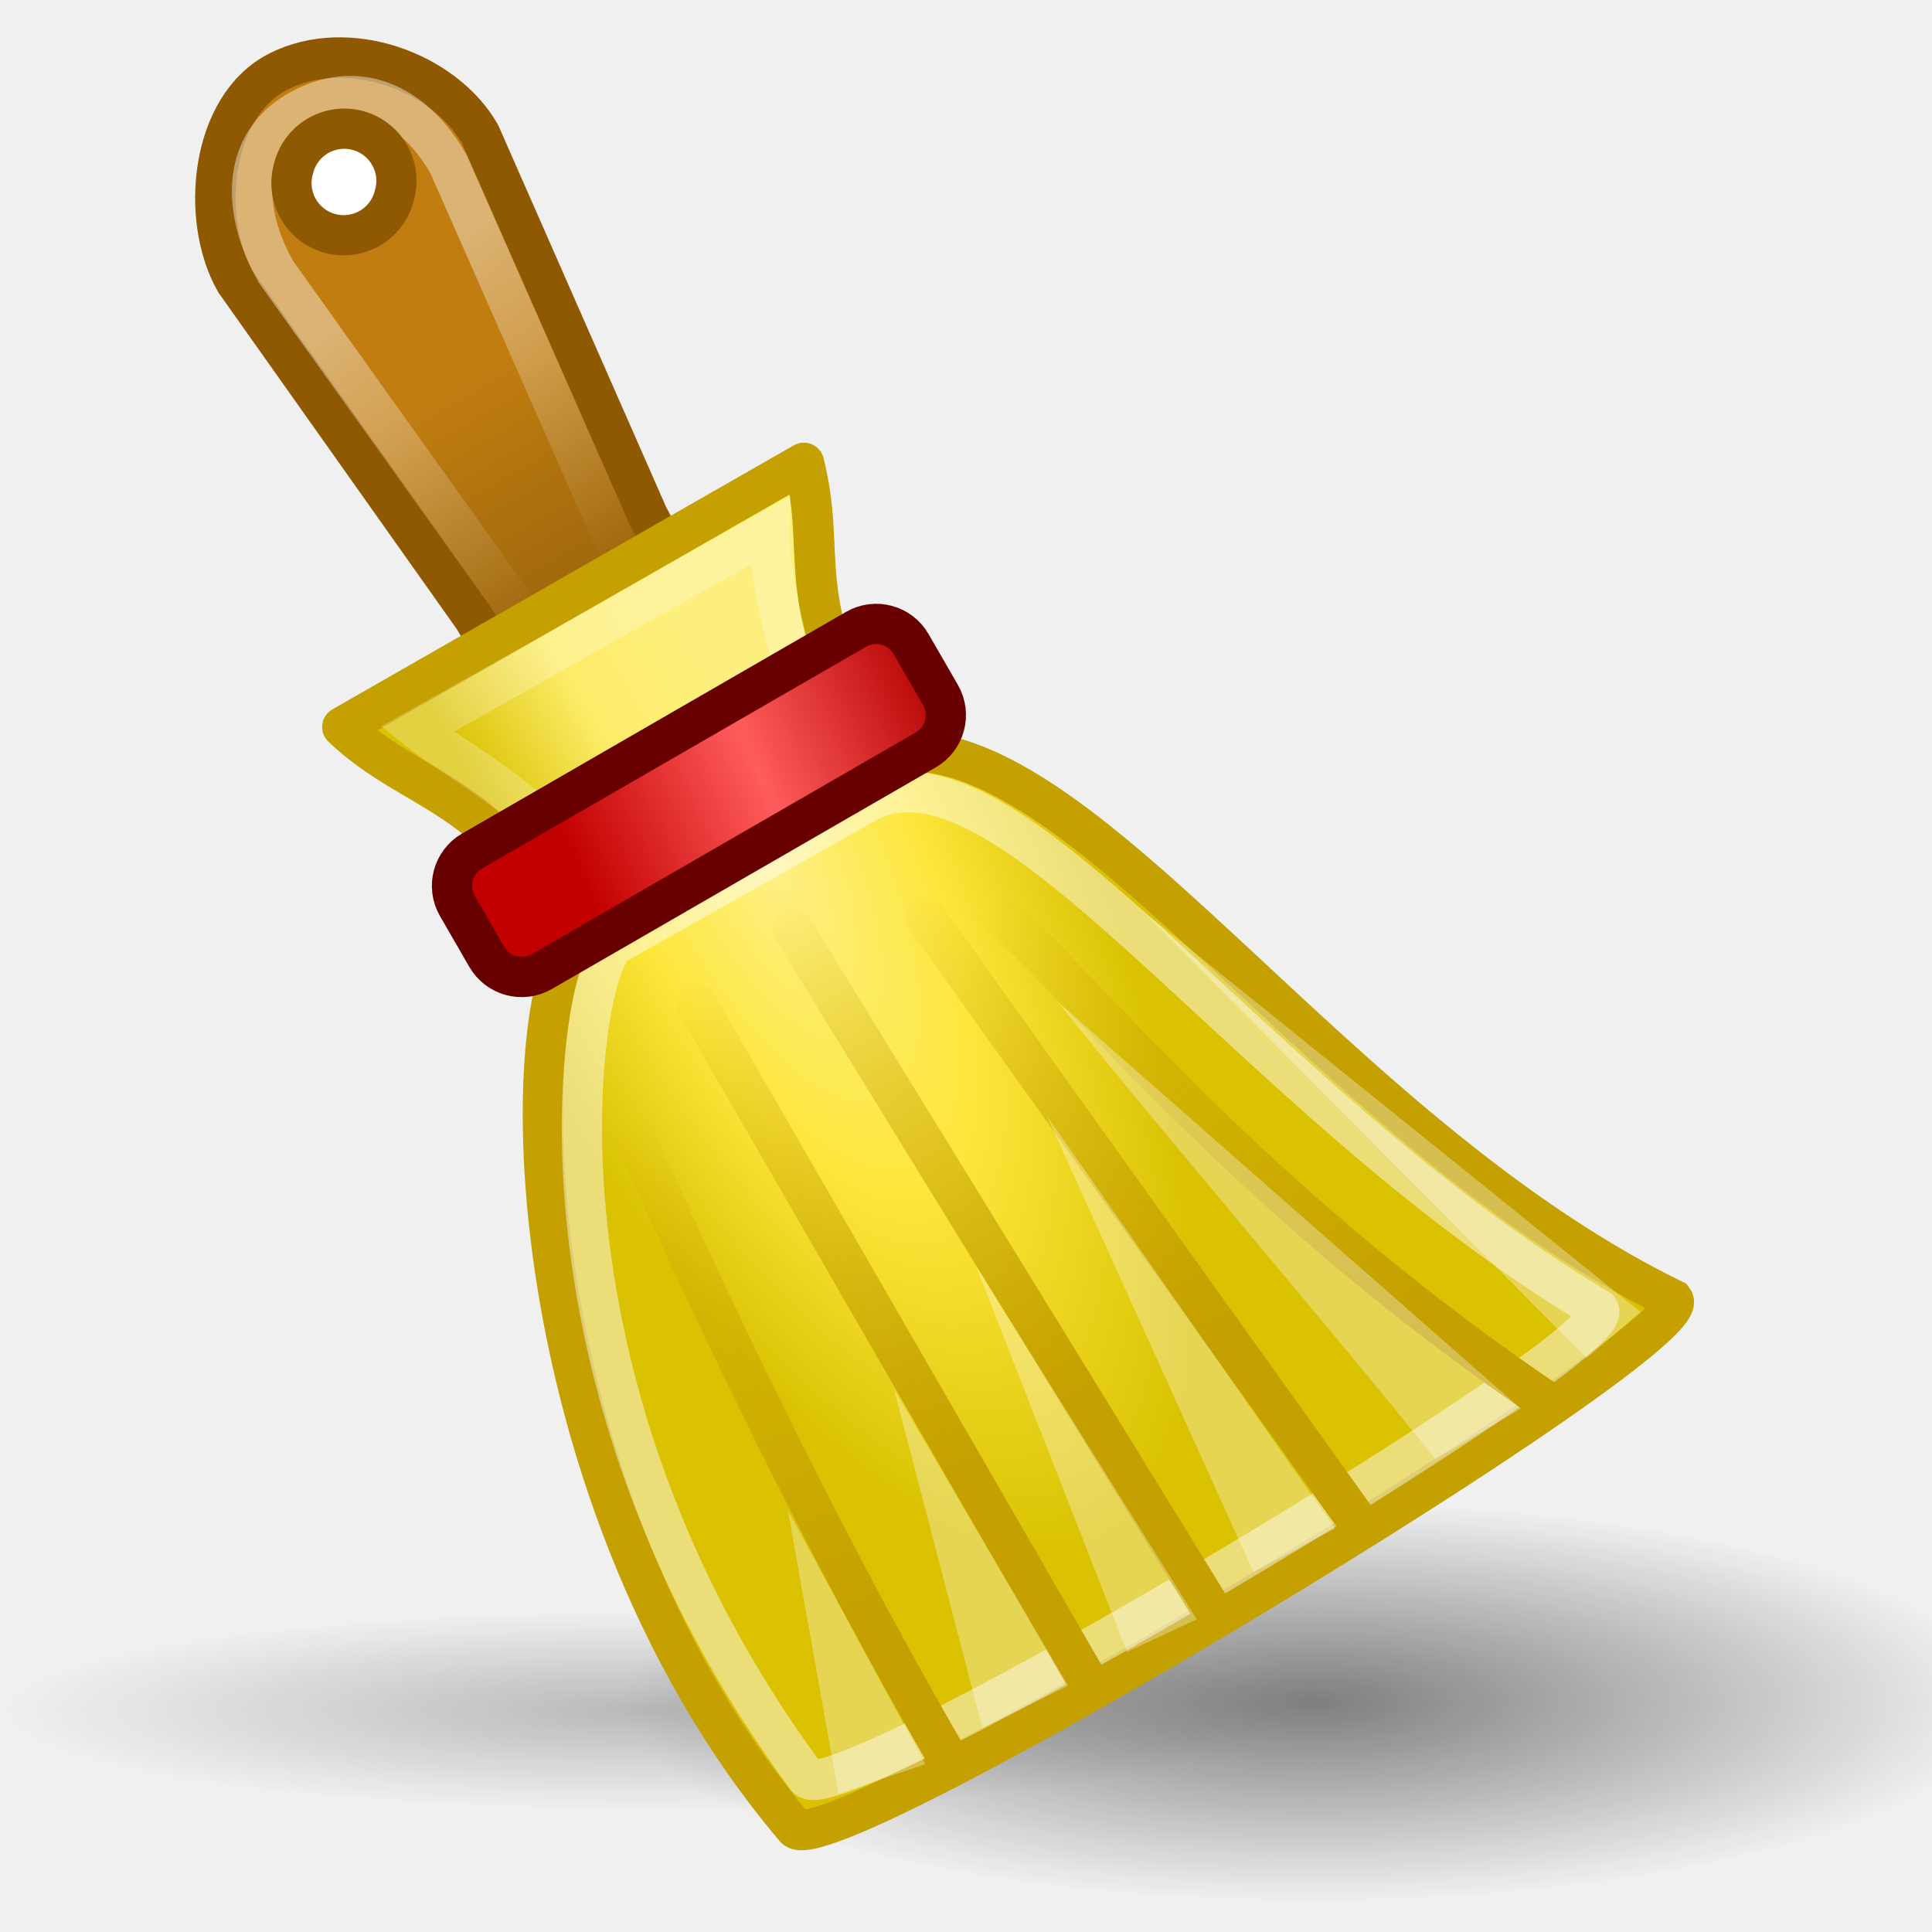
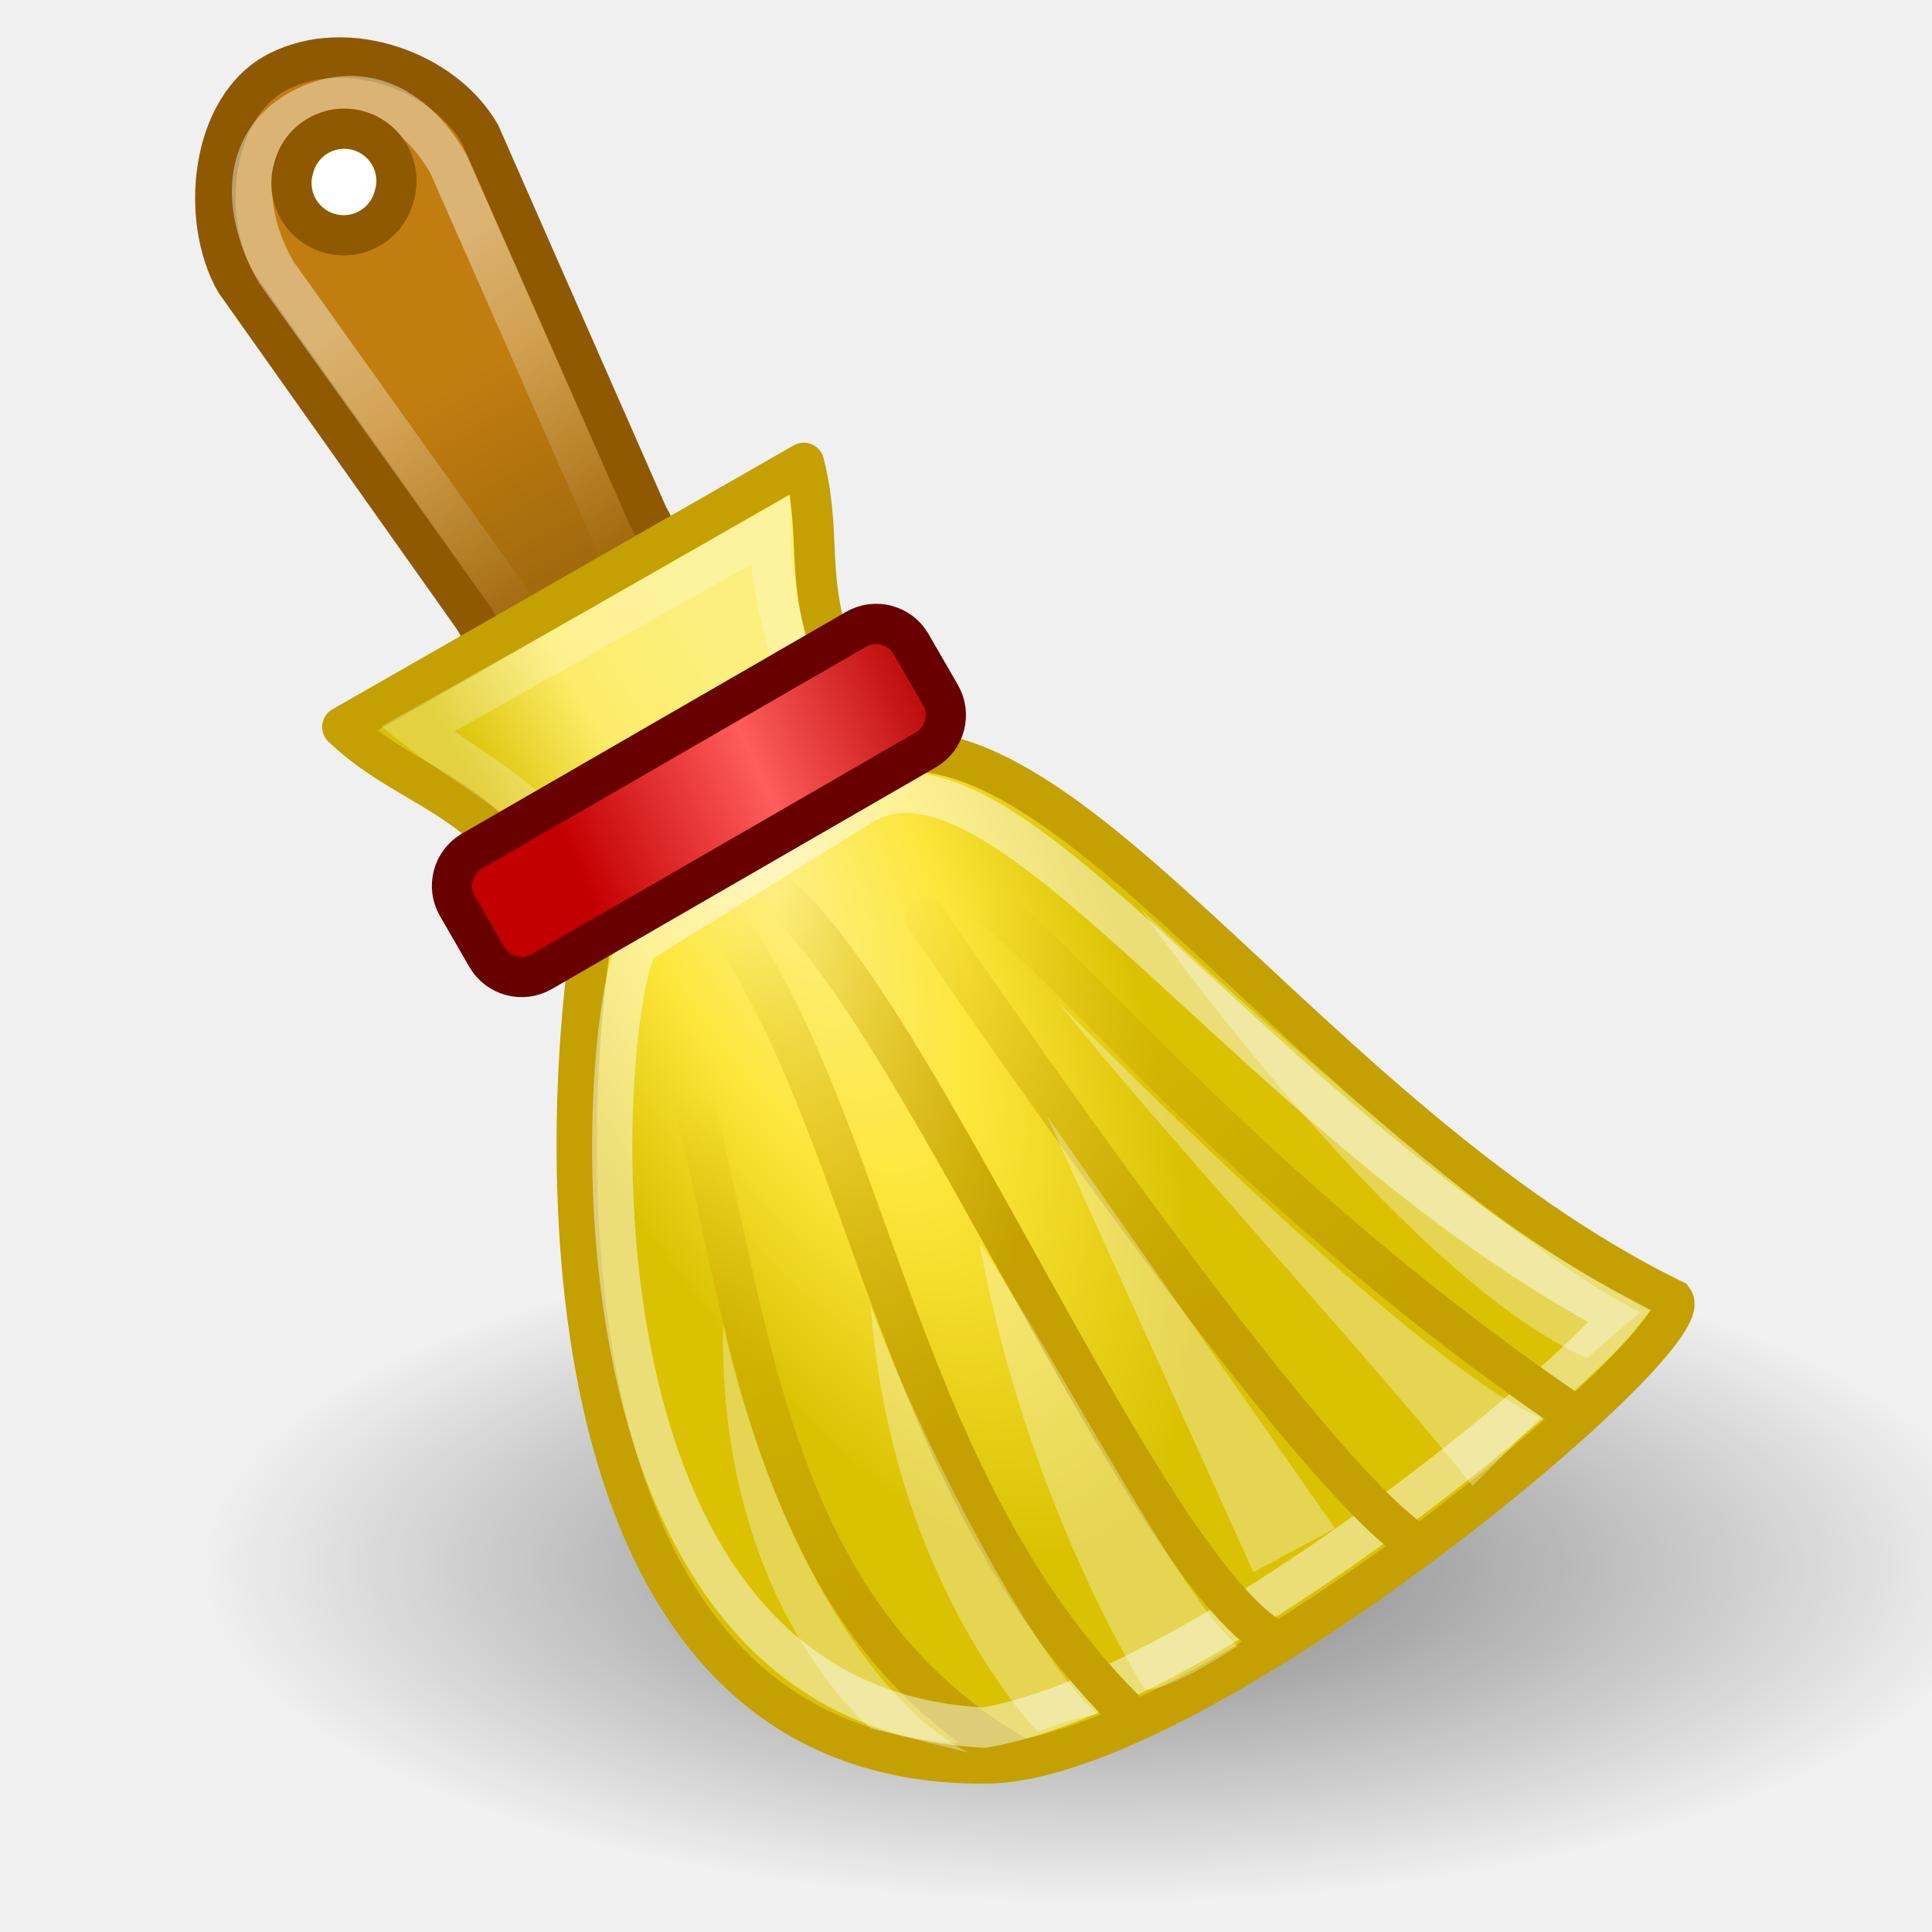
<svg xmlns="http://www.w3.org/2000/svg" xmlns:xlink="http://www.w3.org/1999/xlink" width="48px" height="48px" id="svg1306">
  <defs id="defs1308">
    <linearGradient id="linearGradient2243">
      <stop style="stop-color:#ffffff;stop-opacity:1;" offset="0" id="stop2245" />
      <stop style="stop-color:#ffffff;stop-opacity:0;" offset="1" id="stop2247" />
    </linearGradient>
    <linearGradient id="linearGradient9320">
      <stop id="stop9322" offset="0" style="stop-color:#fef088;stop-opacity:1;" />
      <stop style="stop-color:#fde63a;stop-opacity:1;" offset="0.5" id="stop9324" />
      <stop id="stop9326" offset="1" style="stop-color:#dac203;stop-opacity:1;" />
    </linearGradient>
    <linearGradient id="linearGradient8576">
      <stop style="stop-color:#dac203;stop-opacity:1;" offset="0" id="stop8578" />
      <stop id="stop8584" offset="0.5" style="stop-color:#fdec69;stop-opacity:1;" />
      <stop style="stop-color:#fdef7e;stop-opacity:1;" offset="1" id="stop8580" />
    </linearGradient>
    <linearGradient id="linearGradient3558">
      <stop style="stop-color:#000000;stop-opacity:1;" offset="0" id="stop3560" />
      <stop style="stop-color:#000000;stop-opacity:0;" offset="1" id="stop3562" />
    </linearGradient>
-     <radialGradient xlink:href="#linearGradient3558" id="radialGradient3564" cx="22.571" cy="30.857" fx="22.571" fy="30.857" r="15.571" gradientTransform="matrix(1,0,0,0.651376,4.652743e-15,10.75754)" gradientUnits="userSpaceOnUse" />
+     <radialGradient xlink:href="#linearGradient3558" id="radialGradient3564" cx="22.571" cy="30.857" fx="22.571" fy="30.857" r="15.571" gradientTransform="matrix(1,0,0,0.651376,4.792388e-15,10.75754)" gradientUnits="userSpaceOnUse" />
    <linearGradient id="linearGradient15303">
      <stop style="stop-color:#b30000;stop-opacity:1;" offset="0" id="stop15305" />
      <stop id="stop15311" offset="0.5" style="stop-color:#ff5c5c;stop-opacity:1;" />
      <stop style="stop-color:#c30000;stop-opacity:1;" offset="1" id="stop15307" />
    </linearGradient>
    <linearGradient id="linearGradient11647">
      <stop style="stop-color:#c17d10;stop-opacity:1;" offset="0" id="stop11649" />
      <stop style="stop-color:#9b650c;stop-opacity:1;" offset="1" id="stop11651" />
    </linearGradient>
    <linearGradient id="linearGradient8731">
      <stop style="stop-color:#9a8b09;stop-opacity:1;" offset="0" id="stop8733" />
      <stop id="stop8739" offset="0.5" style="stop-color:#e6cf0c;stop-opacity:1;" />
      <stop style="stop-color:#ccb80c;stop-opacity:1;" offset="1" id="stop8735" />
    </linearGradient>
    <linearGradient id="linearGradient6493">
      <stop style="stop-color:#ffea32;stop-opacity:1;" offset="0" id="stop6495" />
      <stop style="stop-color:#c8b300;stop-opacity:1;" offset="1" id="stop6497" />
    </linearGradient>
    <linearGradient id="linearGradient5739">
      <stop style="stop-color:#c4a000;stop-opacity:1;" offset="0" id="stop5741" />
      <stop style="stop-color:#c4a000;stop-opacity:0;" offset="1" id="stop5743" />
    </linearGradient>
    <linearGradient xlink:href="#linearGradient5739" id="linearGradient5745" x1="19.616" y1="39.253" x2="18.486" y2="29.909" gradientUnits="userSpaceOnUse" gradientTransform="matrix(1,0,0,1.595923,-33.84011,-21.85433)" />
    <linearGradient xlink:href="#linearGradient5739" id="linearGradient5747" x1="9.105" y1="38.828" x2="10.147" y2="30.141" gradientUnits="userSpaceOnUse" gradientTransform="matrix(1,0,0,1.594982,-33.84011,-21.79382)" />
    <linearGradient xlink:href="#linearGradient5739" id="linearGradient5749" x1="14.045" y1="37.576" x2="14.045" y2="29" gradientUnits="userSpaceOnUse" gradientTransform="matrix(1,0,0,1.686958,-36.38554,-25.4679)" />
    <linearGradient xlink:href="#linearGradient5739" id="linearGradient5753" gradientUnits="userSpaceOnUse" gradientTransform="matrix(1,0,0,1.60261,-30.38554,-22.01573)" x1="14.045" y1="37.576" x2="14.045" y2="29" />
    <linearGradient xlink:href="#linearGradient5739" id="linearGradient5757" gradientUnits="userSpaceOnUse" gradientTransform="matrix(1,0,0,1.722975,-33.38554,-26.94201)" x1="14.045" y1="37.576" x2="14.045" y2="29" />
    <radialGradient xlink:href="#linearGradient6493" id="radialGradient6499" cx="13.722" cy="30.479" fx="13.722" fy="30.479" r="11.859" gradientTransform="matrix(1,-2.716245e-16,2.789432e-16,1.518248,-33.84011,-17.64375)" gradientUnits="userSpaceOnUse" />
    <linearGradient xlink:href="#linearGradient5739" id="linearGradient7988" gradientUnits="userSpaceOnUse" gradientTransform="matrix(0.866026,-0.5,0.797491,1.381294,-15.69909,-9.225099)" x1="9.105" y1="38.828" x2="10.147" y2="30.141" />
    <linearGradient xlink:href="#linearGradient5739" id="linearGradient7990" gradientUnits="userSpaceOnUse" gradientTransform="matrix(0.866026,-0.5,0.797961,1.38211,-15.72934,-9.277499)" x1="19.616" y1="39.253" x2="18.486" y2="29.909" />
-     <linearGradient xlink:href="#linearGradient5739" id="linearGradient7992" gradientUnits="userSpaceOnUse" gradientTransform="matrix(0.866026,-0.5,0.843479,1.460948,-19.74053,-11.13423)" x1="14.045" y1="37.576" x2="14.045" y2="29" />
+     <linearGradient xlink:href="#linearGradient5739" id="linearGradient7992" gradientUnits="userSpaceOnUse" gradientTransform="matrix(0.866026,-0.5,0.843479,1.460948,-19.74053,-11.13423)" x1="15.097" y1="36.968" x2="14.045" y2="29" />
    <linearGradient xlink:href="#linearGradient5739" id="linearGradient7994" gradientUnits="userSpaceOnUse" gradientTransform="matrix(0.866026,-0.5,0.801305,1.3879,-12.8183,-11.14456)" x1="14.045" y1="37.576" x2="14.045" y2="29" />
-     <linearGradient xlink:href="#linearGradient5739" id="linearGradient7996" gradientUnits="userSpaceOnUse" gradientTransform="matrix(0.866026,-0.5,0.861487,1.49214,-17.87951,-13.91085)" x1="14.045" y1="37.576" x2="14.045" y2="29" />
+     <linearGradient xlink:href="#linearGradient5739" id="linearGradient7996" gradientUnits="userSpaceOnUse" gradientTransform="matrix(0.866026,-0.5,0.861487,1.49214,-17.87951,-13.91085)" x1="16.929" y1="34.011" x2="14.045" y2="29" />
    <linearGradient xlink:href="#linearGradient11647" id="linearGradient11653" x1="12.233" y1="12.363" x2="16.871" y2="17.111" gradientUnits="userSpaceOnUse" gradientTransform="matrix(0.965926,0.262102,-0.258819,0.978177,2.957072,-5.939741)" />
    <linearGradient xlink:href="#linearGradient15303" id="linearGradient15309" x1="10.615" y1="28.123" x2="2.007" y2="27.235" gradientUnits="userSpaceOnUse" gradientTransform="matrix(1.1767,2.237102e-17,2.319843e-17,1.176702,-0.819769,-5.307055)" />
    <linearGradient xlink:href="#linearGradient8576" id="linearGradient8582" x1="11.997" y1="19.592" x2="17.774" y2="16.235" gradientUnits="userSpaceOnUse" gradientTransform="matrix(1.014891,0,0,1.00592,-0.331699,-0.140188)" />
    <radialGradient xlink:href="#linearGradient9320" id="radialGradient9318" cx="20.764" cy="19.541" fx="20.764" fy="19.541" r="14.8" gradientTransform="matrix(0.449398,-0.216492,0.564416,1.171617,-1.432288,2.546108)" gradientUnits="userSpaceOnUse" />
    <radialGradient xlink:href="#linearGradient3558" id="radialGradient2102" gradientUnits="userSpaceOnUse" gradientTransform="matrix(1,0,0,0.651376,4.667488e-15,10.75754)" cx="22.571" cy="30.857" fx="22.571" fy="30.857" r="15.571" />
    <linearGradient xlink:href="#linearGradient2243" id="linearGradient2249" x1="9.562" y1="6.953" x2="14.767" y2="14.2" gradientUnits="userSpaceOnUse" />
  </defs>
  <g id="layer1">
-     <path style="opacity:0.231;color:#000000;fill:url(#radialGradient2102);fill-opacity:1;fill-rule:nonzero;stroke:none;stroke-width:1;stroke-linecap:round;stroke-linejoin:round;marker:none;marker-start:none;marker-mid:none;marker-end:none;stroke-miterlimit:4;stroke-dasharray:none;stroke-dashoffset:0;stroke-opacity:1;visibility:visible;display:inline;overflow:visible" id="path2100" d="M 38.143 30.857 A 15.571 10.143 0 1 1  7,30.857 A 15.571 10.143 0 1 1  38.143 30.857 z" transform="matrix(1.027523,0,0,0.246479,-7.192664,34.89437)" />
-     <path style="opacity:0.474;color:#000000;fill:url(#radialGradient3564);fill-opacity:1;fill-rule:nonzero;stroke:none;stroke-width:1;stroke-linecap:round;stroke-linejoin:round;marker:none;marker-start:none;marker-mid:none;marker-end:none;stroke-miterlimit:4;stroke-dasharray:none;stroke-dashoffset:0;stroke-opacity:1;visibility:visible;display:inline;overflow:visible" id="path3556" d="M 38.143 30.857 A 15.571 10.143 0 1 1  7,30.857 A 15.571 10.143 0 1 1  38.143 30.857 z" transform="matrix(1.098624,0,0,0.492958,7.809632,27.07443)" />
+     <path style="opacity:0.474;color:#000000;fill:url(#radialGradient3564);fill-opacity:1;fill-rule:nonzero;stroke:none;stroke-width:1;stroke-linecap:round;stroke-linejoin:round;marker:none;marker-start:none;marker-mid:none;marker-end:none;stroke-miterlimit:4;stroke-dasharray:none;stroke-dashoffset:0;stroke-opacity:1;visibility:visible;display:inline;overflow:visible" id="path3556" d="M 38.143 30.857 A 15.571 10.143 0 1 1  7,30.857 A 15.571 10.143 0 1 1  38.143 30.857 z" transform="matrix(1.43578,0,0,0.825704,-5.05046,13.43182)" />
    <path style="fill:url(#linearGradient11653);fill-opacity:1;fill-rule:evenodd;stroke:#8f5902;stroke-width:1.006;stroke-linecap:round;stroke-linejoin:miter;stroke-miterlimit:4;stroke-dashoffset:0;stroke-opacity:1" d="M 6.916,1.778 C 8.646,0.9 11.042,1.782 11.928,3.335 L 16.098,12.82 C 16.984,14.374 16.732,16.189 15.532,16.891 C 14.333,17.592 12.654,16.906 11.768,15.352 L 5.85,6.996 C 4.964,5.442 5.221,2.639 6.916,1.778 z " id="path7966" />
    <path style="opacity:0.423;fill:none;fill-opacity:1;fill-rule:evenodd;stroke:url(#linearGradient2249);stroke-width:1.006;stroke-linecap:round;stroke-linejoin:miter;stroke-miterlimit:4;stroke-dashoffset:0;stroke-opacity:1" d="M 7.446,2.736 C 8.868,1.95 10.267,2.543 11.142,4.075 L 15.59,14.162 L 13.158,15.582 L 6.862,6.762 C 5.987,5.229 5.985,3.543 7.446,2.736 z " id="path14575" />
-     <path style="fill:url(#radialGradient9318);fill-opacity:1.0;fill-rule:evenodd;stroke:#c4a000;stroke-width:1;stroke-linecap:butt;stroke-linejoin:miter;stroke-miterlimit:4;stroke-dasharray:none;stroke-opacity:1" d="M 14.781,22.794 C 12.611,23.559 12.509,36.843 19.739,45.404 C 20.376,46.507 42.301,33.269 41.571,32.291 C 32.335,27.774 26.035,16.568 21.136,19.008 L 14.781,22.794 z " id="path7968" />
-     <path style="opacity:0.462;fill:none;fill-opacity:1;fill-rule:evenodd;stroke:#ffffff;stroke-width:1;stroke-linecap:butt;stroke-linejoin:miter;stroke-miterlimit:4;stroke-dasharray:none;stroke-opacity:1" d="M 15.3,23.458 C 14.388,23.966 12.689,34.246 20.041,44.16 C 20.622,45.168 40.386,33.427 39.719,32.532 C 30.927,27.3 24.971,17.815 21.415,20.003 L 15.3,23.458 z " id="path7970" />
-     <path style="fill:none;fill-opacity:0.75;fill-rule:evenodd;stroke:url(#linearGradient7988);stroke-width:1;stroke-linecap:round;stroke-linejoin:miter;stroke-miterlimit:4;stroke-dasharray:none;stroke-opacity:1" d="M 15.322,27.196 C 15.329,27.235 19.049,35.962 23.611,43.79" id="path7972" />
-     <path style="fill:none;fill-opacity:0.75;fill-rule:evenodd;stroke:url(#linearGradient7990);stroke-width:1;stroke-linecap:round;stroke-linejoin:miter;stroke-miterlimit:4;stroke-dasharray:none;stroke-opacity:1" d="M 23.848,22.273 C 24.715,21.524 29.068,28.449 38.317,34.744" id="path7974" />
-     <path style="fill:none;fill-opacity:0.75;fill-rule:evenodd;stroke:url(#linearGradient7992);stroke-width:1;stroke-linecap:round;stroke-linejoin:miter;stroke-miterlimit:4;stroke-dasharray:none;stroke-opacity:1" d="M 17.306,24.941 L 27.03,41.785" id="path7976" />
-     <path style="fill:none;fill-opacity:0.75;fill-rule:evenodd;stroke:url(#linearGradient7994);stroke-width:1;stroke-linecap:round;stroke-linejoin:miter;stroke-miterlimit:4;stroke-dasharray:none;stroke-opacity:1" d="M 22.984,22.776 L 33.724,37.792" id="path7978" />
-     <path style="fill:none;fill-opacity:0.75;fill-rule:evenodd;stroke:url(#linearGradient7996);stroke-width:1;stroke-linecap:round;stroke-linejoin:miter;stroke-miterlimit:4;stroke-dasharray:none;stroke-opacity:1" d="M 19.698,23.085 L 30.124,40.032" id="path7980" />
+     <path style="fill:url(#radialGradient9318);fill-opacity:1.0;fill-rule:evenodd;stroke:#c4a000;stroke-width:1;stroke-linecap:butt;stroke-linejoin:miter;stroke-miterlimit:4;stroke-dasharray:none;stroke-opacity:1" d="M 14.781,22.794 C 13.985,27.08 12.897,43.928 24.512,43.813 C 29.774,43.76 42.301,33.269 41.571,32.291 C 32.335,27.774 26.035,16.568 21.136,19.008 L 14.781,22.794 z " id="path7968" />
+     <path style="fill:none;fill-opacity:0.75;fill-rule:evenodd;stroke:url(#linearGradient7988);stroke-width:1;stroke-linecap:round;stroke-linejoin:miter;stroke-miterlimit:4;stroke-dasharray:none;stroke-opacity:1" d="M 16.338,24.367 C 18.687,30.638 18.121,39.63 25.378,43.701" id="path7972" />
+     <path style="opacity:0.462;fill:none;fill-opacity:1;fill-rule:evenodd;stroke:#ffffff;stroke-width:1;stroke-linecap:butt;stroke-linejoin:miter;stroke-miterlimit:4;stroke-dasharray:none;stroke-opacity:1" d="M 15.919,23.414 C 15.007,23.922 13.131,42.378 24.46,42.922 C 29.815,41.986 38.883,34.444 40.25,32.709 C 31.192,27.918 24.971,17.815 21.415,20.003 L 15.919,23.414 z " id="path7970" />
+     <path style="fill:none;fill-opacity:0.75;fill-rule:evenodd;stroke:url(#linearGradient7990);stroke-width:1;stroke-linecap:round;stroke-linejoin:miter;stroke-miterlimit:4;stroke-dasharray:none;stroke-opacity:1" d="M 23.848,22.273 C 24.715,21.524 29.775,28.803 39.024,35.097" id="path7974" />
+     <path style="fill:none;fill-opacity:0.75;fill-rule:evenodd;stroke:url(#linearGradient7992);stroke-width:1;stroke-linecap:round;stroke-linejoin:miter;stroke-miterlimit:4;stroke-dasharray:none;stroke-opacity:1" d="M 18.013,22.864 C 21.725,28.211 22.302,37.056 28.18,42.713" id="path7976" />
+     <path style="fill:none;fill-opacity:0.75;fill-rule:evenodd;stroke:url(#linearGradient7994);stroke-width:1;stroke-linecap:round;stroke-linejoin:miter;stroke-miterlimit:4;stroke-dasharray:none;stroke-opacity:1" d="M 22.984,22.776 C 22.984,22.776 32.133,36.289 35.138,38.322" id="path7978" />
+     <path style="fill:none;fill-opacity:0.75;fill-rule:evenodd;stroke:url(#linearGradient7996);stroke-width:1;stroke-linecap:round;stroke-linejoin:miter;stroke-miterlimit:4;stroke-dasharray:none;stroke-opacity:1" d="M 19.3,22.201 C 22.747,25.118 28.18,38.397 31.494,40.651" id="path7980" />
    <path style="fill:url(#linearGradient8582);fill-opacity:1;fill-rule:evenodd;stroke:#c4a000;stroke-width:1.01;stroke-linecap:round;stroke-linejoin:round;stroke-miterlimit:4;stroke-dasharray:none;stroke-dashoffset:0;stroke-opacity:1" d="M 8.509,18.062 L 19.971,11.503 C 20.569,13.886 19.629,14.744 21.767,18.651 L 13.856,23.177 C 12.403,19.7 10.291,19.767 8.509,18.062 z " id="path7982" />
    <path style="opacity:0.247;fill:none;fill-opacity:0.75;fill-rule:evenodd;stroke:#ffffff;stroke-width:1;stroke-linecap:butt;stroke-linejoin:miter;stroke-miterlimit:4;stroke-dasharray:none;stroke-opacity:1" d="M 14.043,21.246 C 13.229,19.824 11.481,19.009 10.364,18.118 L 19.122,13.185 C 19.102,14.666 19.688,16.273 19.997,17.703 L 14.043,21.246 z " id="path11655" />
    <rect style="opacity:1;fill:url(#linearGradient15309);fill-opacity:1;fill-rule:evenodd;stroke:#690000;stroke-width:1;stroke-linecap:round;stroke-linejoin:miter;stroke-miterlimit:4;stroke-dasharray:none;stroke-dashoffset:0;stroke-opacity:1" id="rect7984" width="13.015" height="3.46" x="-1.413" y="24.175" rx="1" ry="1" transform="matrix(0.866025,-0.500001,0.5,0.866026,0,0)" />
    <path style="opacity:1;fill:#ffffff;fill-opacity:1;fill-rule:evenodd;stroke:#8f5902;stroke-width:1.655;stroke-linecap:round;stroke-linejoin:round;stroke-miterlimit:4;stroke-dasharray:none;stroke-dashoffset:0;stroke-opacity:1" id="path10193" d="M -17.173 4.084 A 2.147 2.147 0 1 1  -21.466,4.084 A 2.147 2.147 0 1 1  -17.173 4.084 z" transform="matrix(0.583557,0.156364,-0.156364,0.583557,20.45782,5.158782)" />
-     <path style="fill:#ffffff;fill-opacity:1;fill-rule:evenodd;stroke:none;stroke-width:0.25pt;stroke-linecap:butt;stroke-linejoin:miter;stroke-opacity:1;opacity:0.317" d="M 24.409,42.932 L 26.536,41.879 L 22.212,34.514 L 24.409,42.932 z " id="path2830" />
-     <path style="opacity:0.317;fill:#ffffff;fill-opacity:1;fill-rule:evenodd;stroke:none;stroke-width:0.25pt;stroke-linecap:butt;stroke-linejoin:miter;stroke-opacity:1" d="M 28,41.041 L 29.734,40.232 L 24.243,31.445 L 28,41.041 z " id="path3558" />
+     <path style="opacity:0.317;fill:#ffffff;fill-opacity:1;fill-rule:evenodd;stroke:none;stroke-width:0.25pt;stroke-linecap:butt;stroke-linejoin:miter;stroke-opacity:1" d="M 28.442,41.969 C 28.442,41.969 28.844,42.132 30.751,40.895 C 29.292,39.658 26.331,33.85 24.331,30.87 C 25.524,37.411 28.442,41.969 28.442,41.969 z " id="path3558" />
    <path style="opacity:0.317;fill:#ffffff;fill-opacity:1;fill-rule:evenodd;stroke:none;stroke-width:0.25pt;stroke-linecap:butt;stroke-linejoin:miter;stroke-opacity:1" d="M 31.142,39.058 L 33.168,37.973 L 26.009,27.725 L 31.142,39.058 z " id="path3560" />
-     <path style="opacity:0.317;fill:#ffffff;fill-opacity:1;fill-rule:evenodd;stroke:none;stroke-width:0.25pt;stroke-linecap:butt;stroke-linejoin:miter;stroke-opacity:1" d="M 35.659,36.255 L 37.786,34.998 L 26.287,24.896 C 28.67,27.908 33.276,33.243 35.659,36.255 z " id="path3562" />
-     <path style="opacity:0.317;fill:#ffffff;fill-opacity:1;fill-rule:evenodd;stroke:none;stroke-width:0.25pt;stroke-linecap:butt;stroke-linejoin:miter;stroke-opacity:1" d="M 39.419,33.74 L 40.758,32.596 L 28.35,22.596 L 39.419,33.74 z " id="path3565" />
-     <path style="opacity:0.317;fill:#ffffff;fill-opacity:1;fill-rule:evenodd;stroke:none;stroke-width:0.25pt;stroke-linecap:butt;stroke-linejoin:miter;stroke-opacity:1" d="M 20.831,44.564 L 22.991,43.829 L 19.576,37.525 L 20.831,44.564 z " id="path3567" />
+     <path style="opacity:0.317;fill:#ffffff;fill-opacity:1;fill-rule:evenodd;stroke:none;stroke-width:0.25pt;stroke-linecap:butt;stroke-linejoin:miter;stroke-opacity:1" d="M 36.587,36.918 L 38.272,35.219 C 35.09,33.893 26.287,24.896 26.287,24.896 C 28.67,27.908 34.204,33.906 36.587,36.918 z " id="path3562" />
+     <path style="opacity:0.317;fill:#ffffff;fill-opacity:1;fill-rule:evenodd;stroke:none;stroke-width:0.25pt;stroke-linecap:butt;stroke-linejoin:miter;stroke-opacity:1" d="M 39.419,33.74 L 40.758,32.596 C 37.443,31.093 28.35,22.596 28.35,22.596 C 28.35,22.596 34.69,31.619 39.419,33.74 z " id="path3565" />
+     <path id="path2265" d="M 25.79,43.03 C 25.79,43.03 26.413,42.75 27.259,42.574 C 25.801,41.337 23.016,36.148 21.635,32.461 C 22.166,39.355 25.79,43.03 25.79,43.03 z " style="opacity:0.317;fill:#ffffff;fill-opacity:1;fill-rule:evenodd;stroke:none;stroke-width:0.25pt;stroke-linecap:butt;stroke-linejoin:miter;stroke-opacity:1" />
+     <path style="opacity:0.317;fill:#ffffff;fill-opacity:1;fill-rule:evenodd;stroke:none;stroke-width:0.25pt;stroke-linecap:butt;stroke-linejoin:miter;stroke-opacity:1" d="M 21.636,42.942 C 21.636,42.942 24.077,43.547 24.077,43.547 C 21.293,42.133 18.95,37.386 17.967,32.903 C 17.834,39.842 21.636,42.942 21.636,42.942 z " id="path2267" />
  </g>
</svg>
